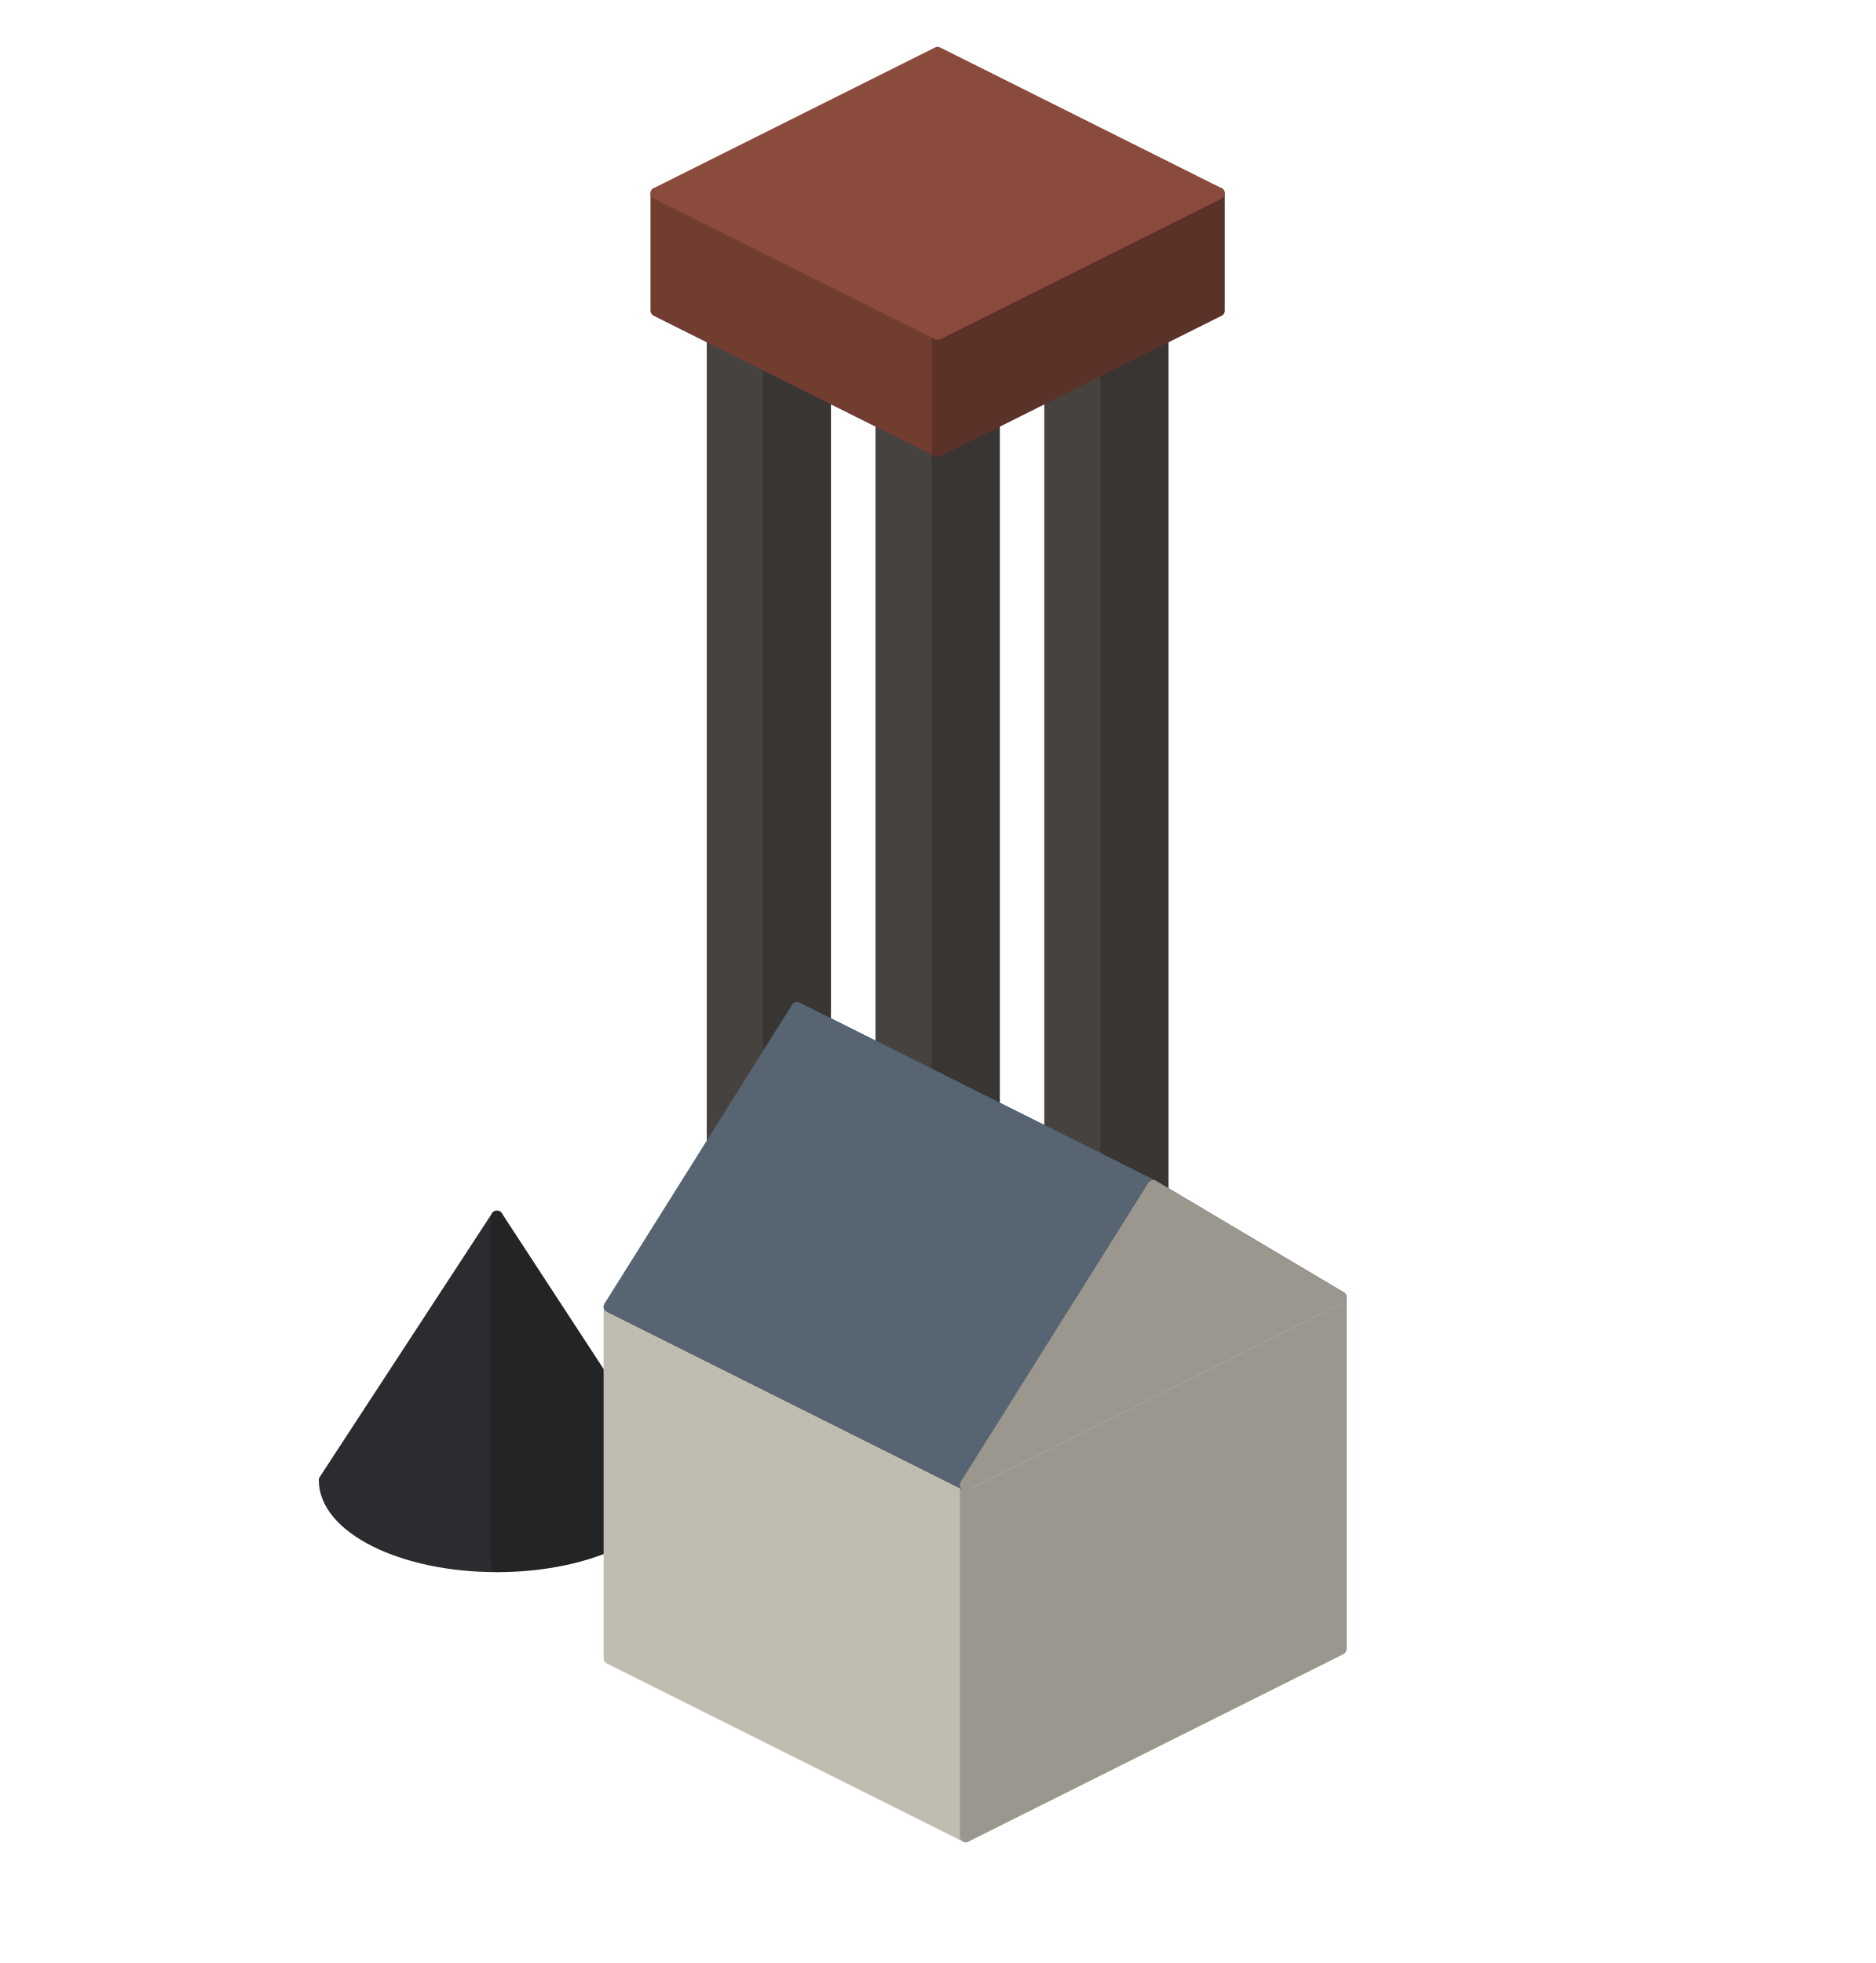
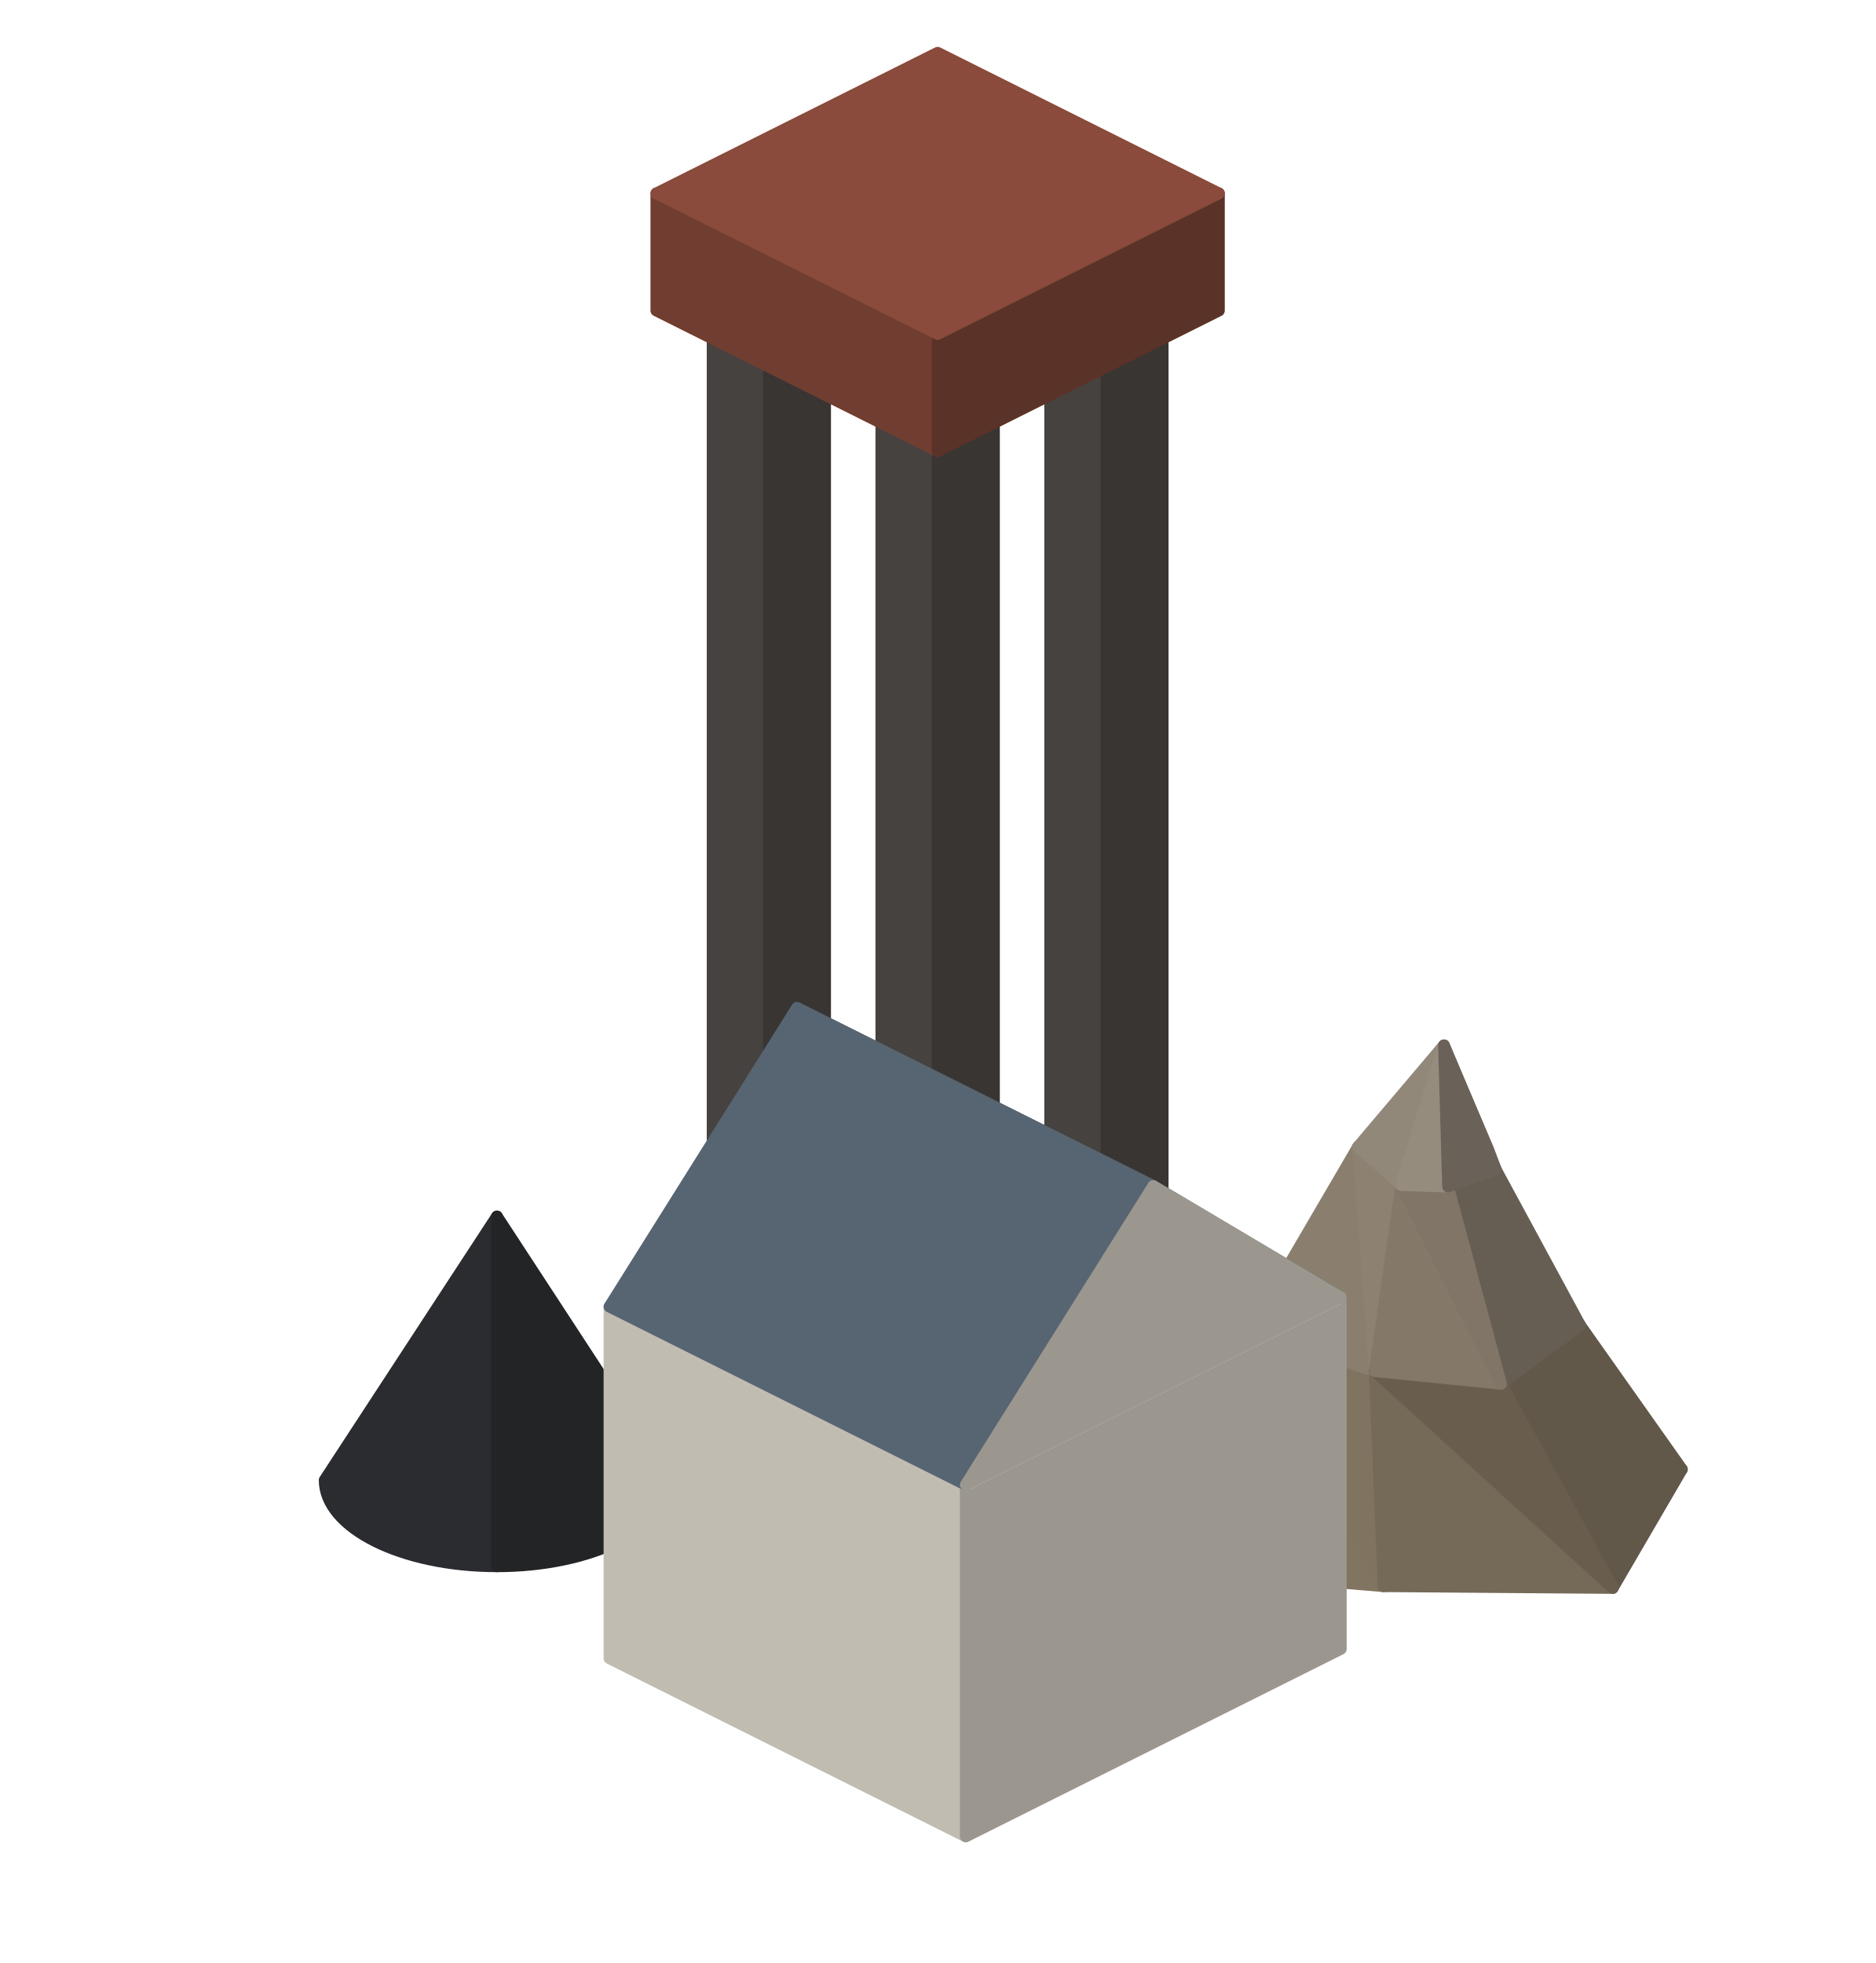
<svg xmlns="http://www.w3.org/2000/svg" width="64" height="67" viewBox="0 0 64 67">
  <g transform="translate(0 35)" stroke-linejoin="round" stroke-width="0.4">
    <polygon points="30.08,6.72 32.00,7.68 32.00,-26.32 30.08,-27.28" fill="#46423f" stroke="#46423f" />
    <polygon points="33.92,6.72 32.00,7.68 32.00,-26.32 33.92,-27.28" fill="#383533" stroke="#383533" />
    <polygon points="32.00,-28.24 33.92,-27.28 32.00,-26.32 30.08,-27.28" fill="#55514d" stroke="#55514d" />
    <polygon points="24.32,9.60 26.24,10.56 26.24,-23.44 24.32,-24.40" fill="#46423f" stroke="#46423f" />
    <polygon points="28.16,9.60 26.24,10.56 26.24,-23.44 28.16,-24.40" fill="#383533" stroke="#383533" />
    <polygon points="26.24,-25.36 28.16,-24.40 26.24,-23.44 24.32,-24.40" fill="#55514d" stroke="#55514d" />
    <polygon points="35.84,9.60 37.76,10.56 37.76,-23.44 35.84,-24.40" fill="#46423f" stroke="#46423f" />
    <polygon points="39.68,9.60 37.76,10.56 37.76,-23.44 39.68,-24.40" fill="#383533" stroke="#383533" />
    <polygon points="37.76,-25.36 39.68,-24.40 37.76,-23.44 35.84,-24.40" fill="#55514d" stroke="#55514d" />
    <polygon points="30.08,12.48 32.00,13.44 32.00,-20.56 30.08,-21.52" fill="#46423f" stroke="#46423f" />
    <polygon points="33.92,12.48 32.00,13.44 32.00,-20.56 33.92,-21.52" fill="#383533" stroke="#383533" />
    <polygon points="32.00,-22.48 33.92,-21.52 32.00,-20.56 30.08,-21.52" fill="#55514d" stroke="#55514d" />
    <polygon points="22.40,-24.40 32.00,-19.60 32.00,-23.60 22.40,-28.40" fill="#713d31" stroke="#713d31" />
    <polygon points="41.60,-24.40 32.00,-19.60 32.00,-23.60 41.60,-28.40" fill="#5b3228" stroke="#5b3228" />
    <polygon points="32.00,-33.20 41.60,-28.40 32.00,-23.60 22.40,-28.40" fill="#8a4b3c" stroke="#8a4b3c" />
    <path d="M 11.08 15.52 L 16.96 6.52 L 16.96 18.46 A 5.88 2.94 0 0 1 11.08 15.52 Z" fill="#2b2c30" stroke="#2b2c30" />
    <path d="M 22.84 15.52 L 16.96 6.52 L 16.96 18.46 A 5.88 2.94 0 0 0 22.84 15.52 Z" fill="#222426" stroke="#222426" />
+     <polygon points="39.15,18.46 40.95,14.45 45.06,8.62" fill="#a29279" stroke="#a29279" />
+     <polygon points="57.40,15.15 51.23,12.23 53.93,10.24" fill="#615849" stroke="#615849" />
+     <polygon points="57.40,15.15 55.04,19.20 51.23,12.23" fill="#625849" stroke="#625849" />
+     <polygon points="47.22,19.14 39.15,18.46 42.68,10.42" fill="#817561" stroke="#817561" />
+     <polygon points="47.22,19.14 42.68,10.42 46.92,11.80" fill="#807460" stroke="#807460" />
+     <polygon points="46.92,11.80 42.68,10.42 46.35,4.14" fill="#8a7e6e" stroke="#8a7e6e" />
+     <polygon points="55.04,19.20 47.22,19.14 46.92,11.80" fill="#756957" stroke="#756957" />
+     <polygon points="46.92,11.80 46.35,4.14 47.82,5.45" fill="#8d8271" stroke="#8d8271" />
+     <polygon points="55.04,19.20 46.92,11.80 51.23,12.23" fill="#695e4e" stroke="#695e4e" />
+     <polygon points="53.93,10.24 49.42,5.50 51.05,4.92" fill="#665e52" stroke="#665e52" />
+     <polygon points="53.93,10.24 51.23,12.23 49.42,5.50" fill="#665e52" stroke="#665e52" />
+     <polygon points="51.23,12.23 46.92,11.80 47.82,5.45" fill="#847969" stroke="#847969" />
+     <polygon points="50.79,4.23 51.05,4.92 49.28,0.68" fill="#6a6258" stroke="#6a6258" />
+     <polygon points="47.82,5.45 46.35,4.14 49.28,0.68" fill="#92887a" stroke="#92887a" />
+     <polygon points="51.23,12.23 47.82,5.45 49.42,5.50" fill="#807566" stroke="#807566" />
+     <polygon points="49.42,5.50 47.82,5.45 49.28,0.68" fill="#968c7e" stroke="#968c7e" />
+     <polygon points="51.05,4.92 49.42,5.50 49.28,0.68" fill="#6a6258" stroke="#6a6258" />
    <polygon points="20.80,21.60 32.96,27.68 32.96,15.68 20.80,9.60" fill="#c1bcb1" stroke="#c1bcb1" />
    <polygon points="45.76,21.28 32.96,27.68 32.96,15.68 45.76,9.28" fill="#9b978f" stroke="#9b978f" />
    <polygon points="33.60,3.20 45.76,9.28 32.96,15.68 20.80,9.60" fill="#ebe5d8" stroke="#ebe5d8" />
    <polygon points="33.60,3.20 45.76,9.28 39.36,5.48 27.20,-0.60" fill="#46515c" stroke="#46515c" />
    <polygon points="20.80,9.60 32.96,15.68 39.36,5.48 27.20,-0.60" fill="#576472" stroke="#576472" />
    <polygon points="45.76,9.28 32.96,15.68 39.36,5.48" fill="#9b978f" stroke="#9b978f" />
  </g>
</svg>
